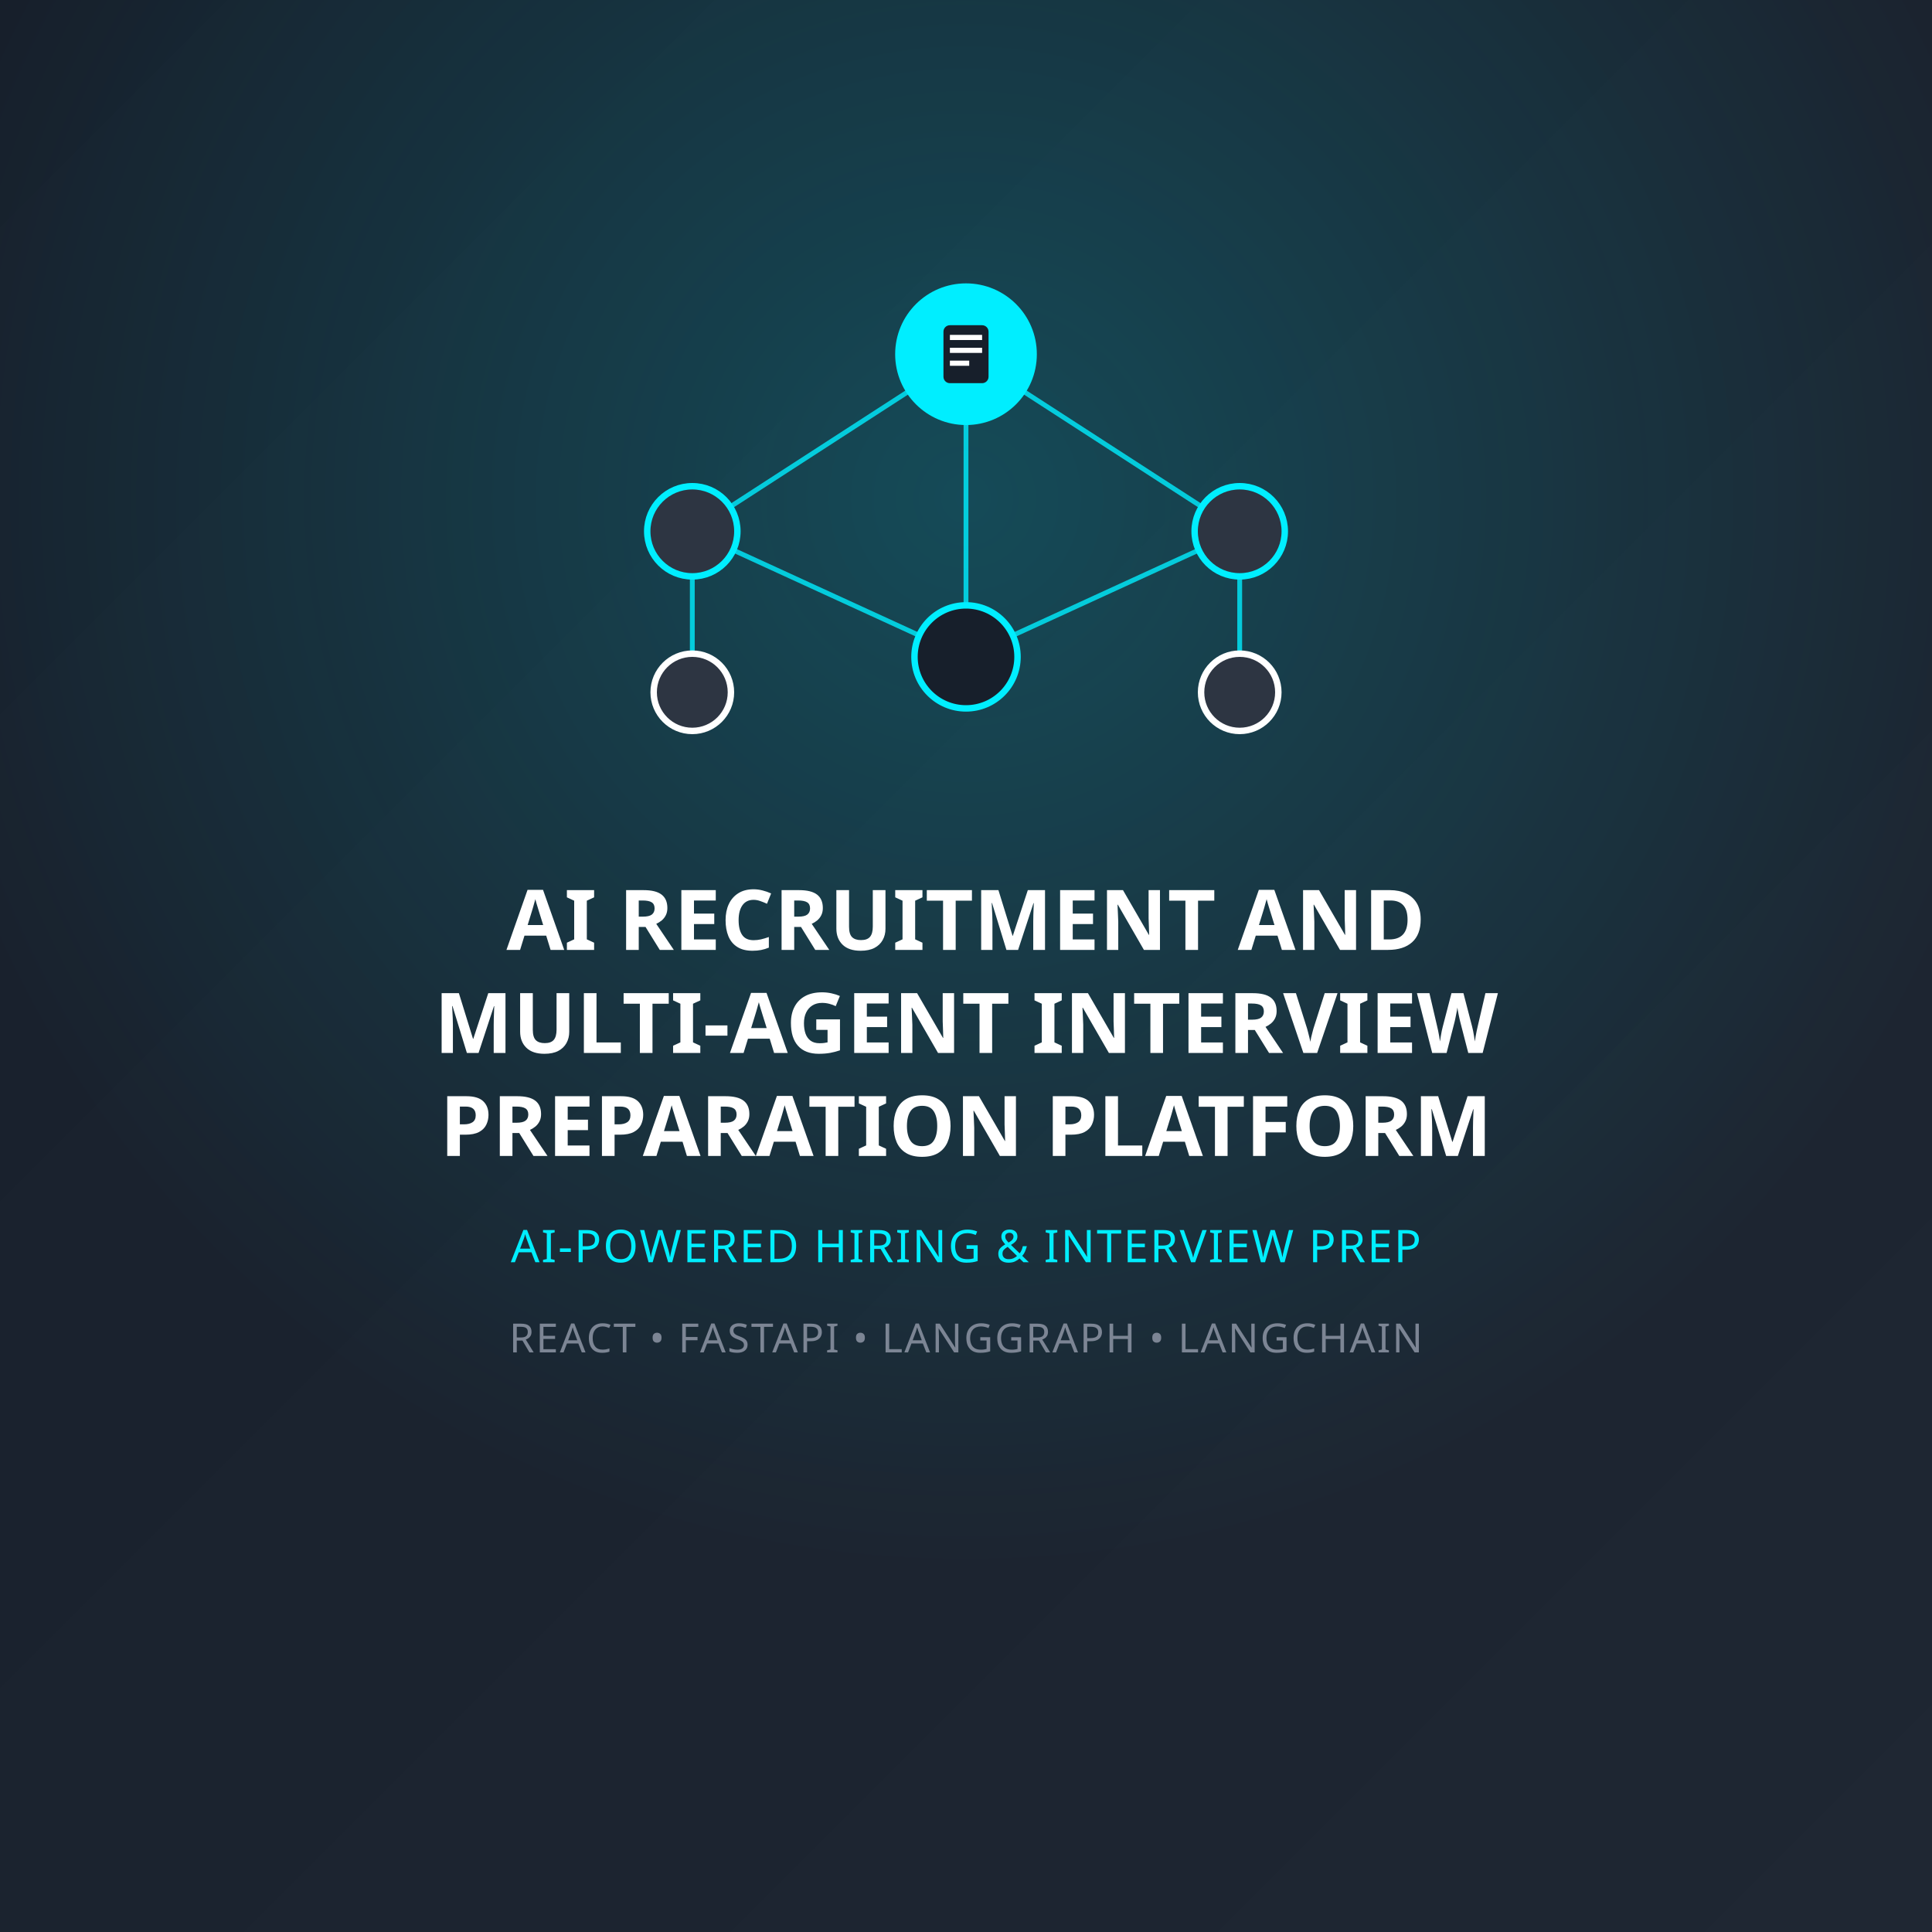
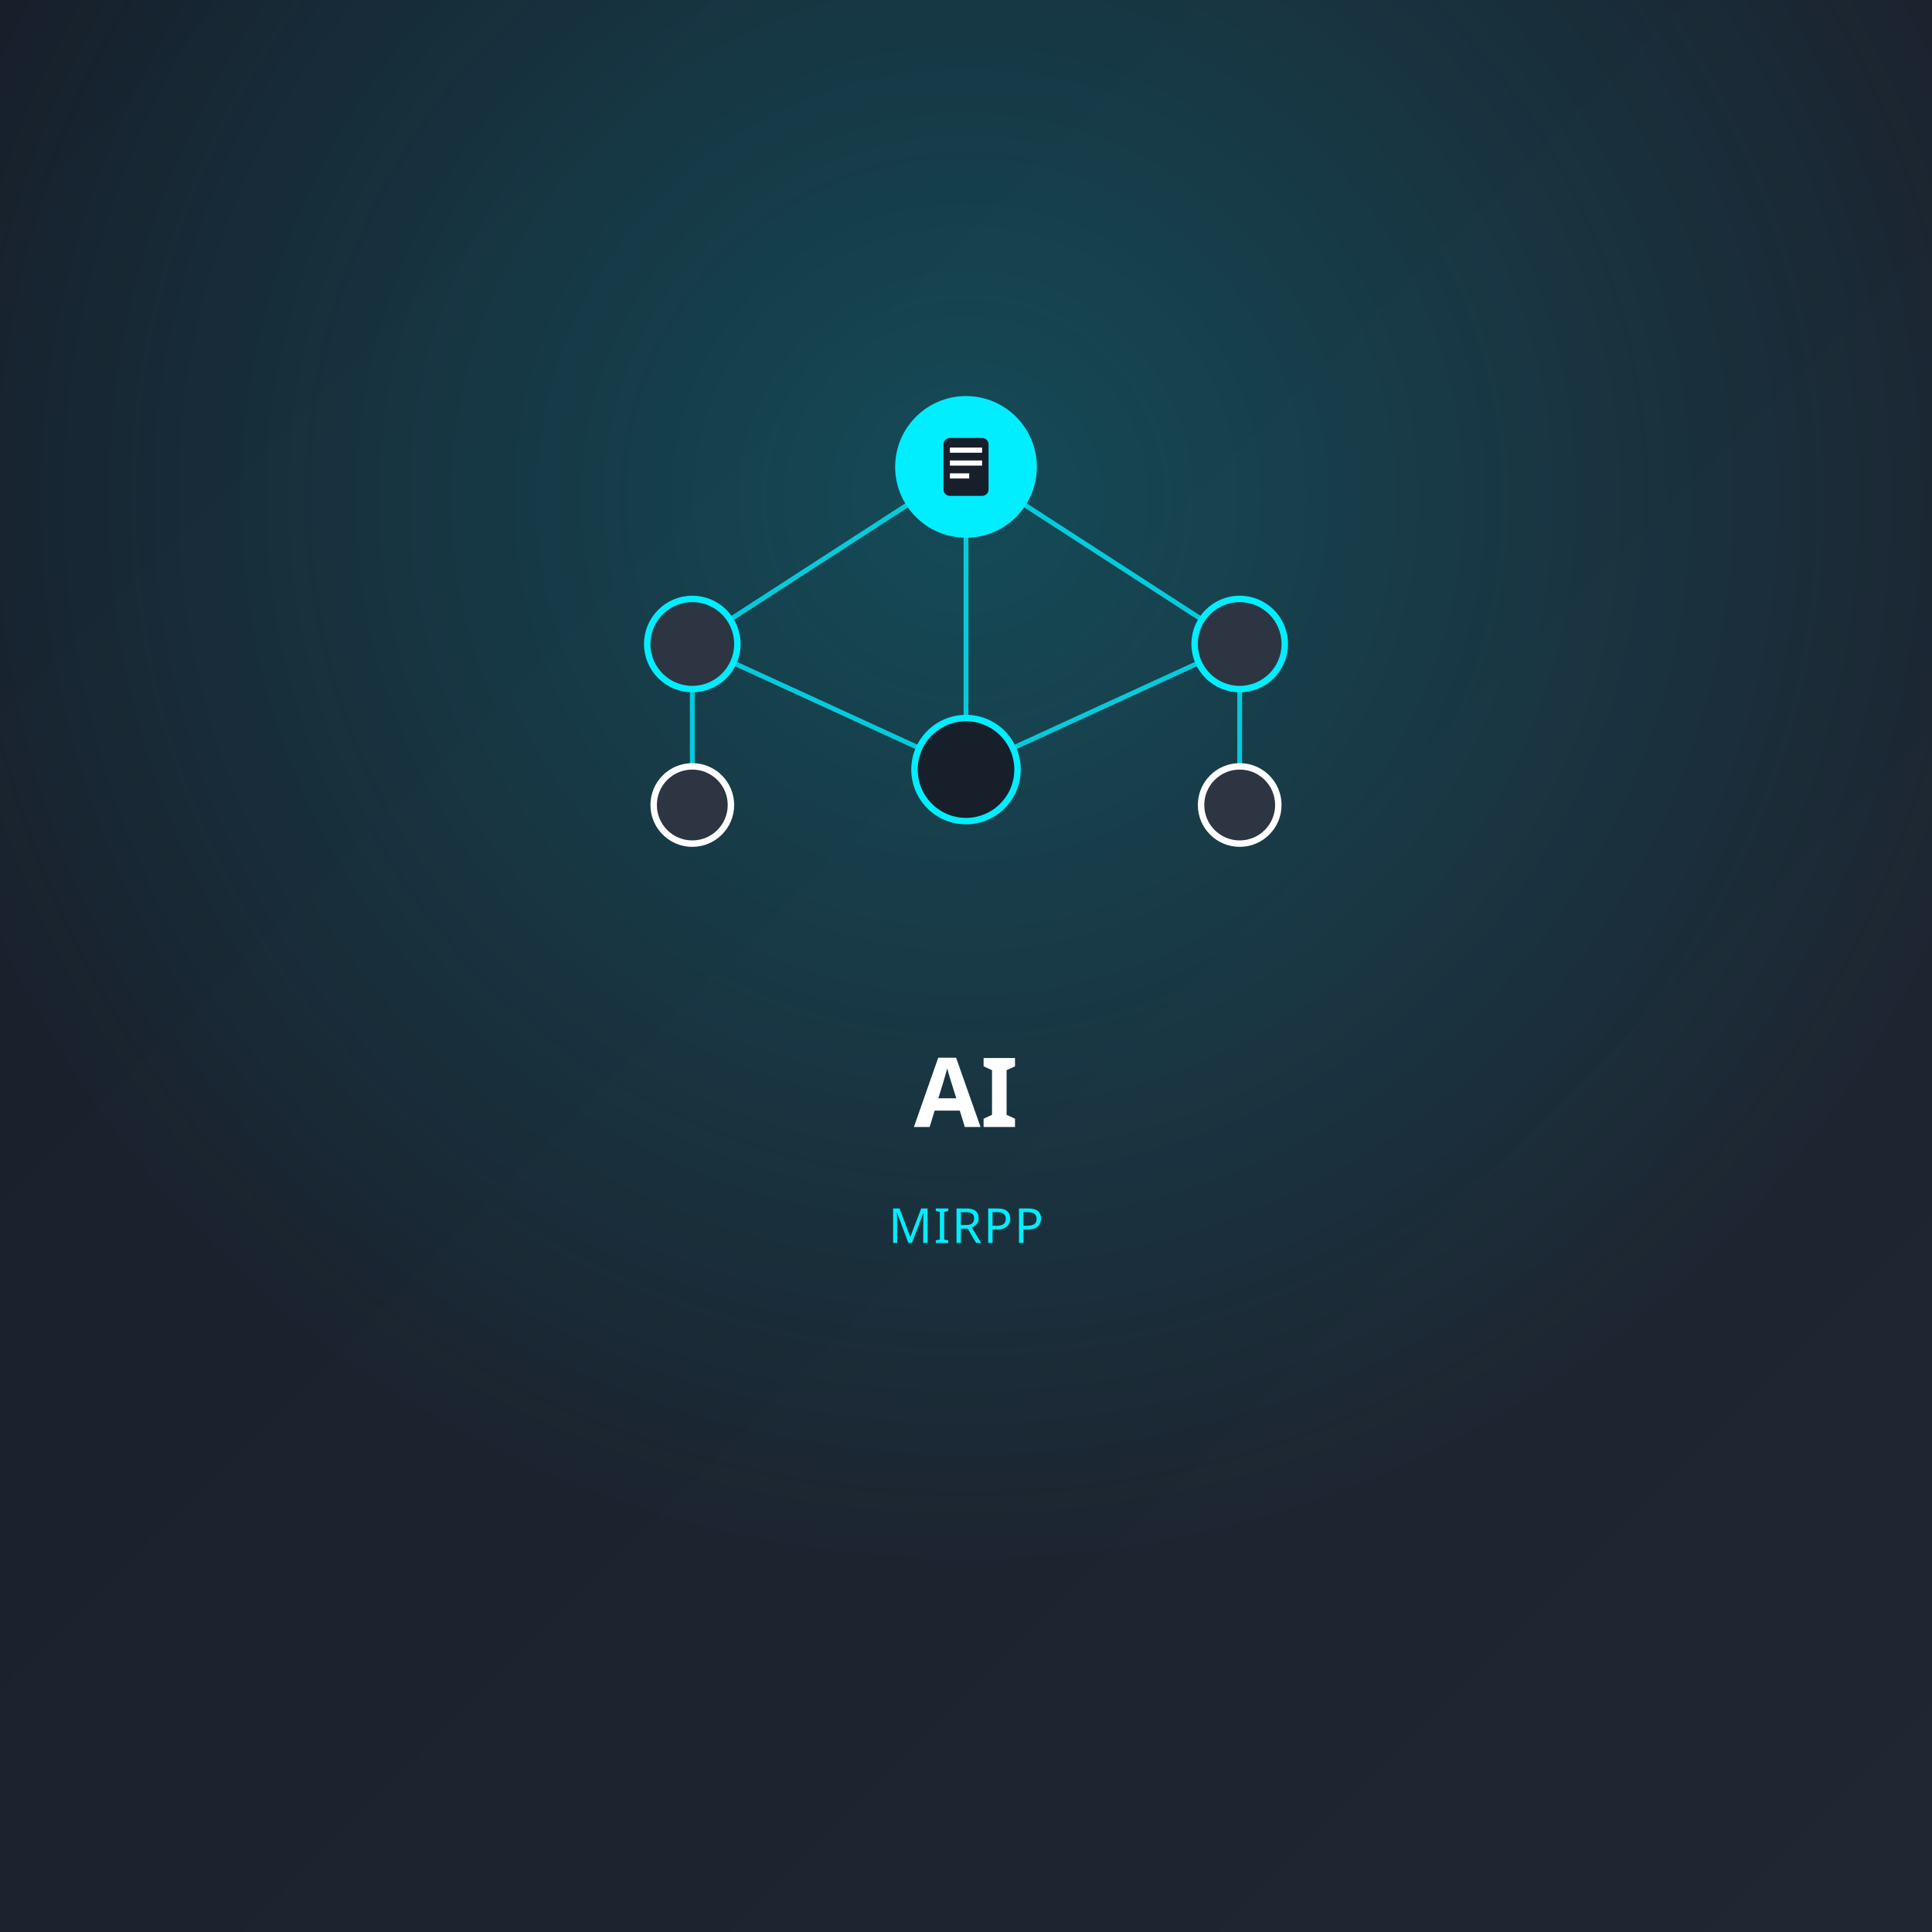
<svg xmlns="http://www.w3.org/2000/svg" viewBox="0 0 600 600">
  <defs>
    <linearGradient id="bgAI" x1="0%" y1="0%" x2="100%" y2="100%">
      <stop offset="0%" stop-color="#171f2b" />
      <stop offset="100%" stop-color="#1f2733" />
    </linearGradient>
    <radialGradient id="glowAI" cx="50%" cy="26%" r="55%">
      <stop offset="0%" stop-color="#0ef" stop-opacity="0.2" />
      <stop offset="100%" stop-color="#0ef" stop-opacity="0" />
    </radialGradient>
  </defs>
  <rect width="600" height="600" fill="url(#bgAI)" />
  <rect width="600" height="600" fill="url(#glowAI)" />
-   <g stroke="#0ef" stroke-width="1.5" opacity="0.8">
+   <g stroke="#0ef" stroke-width="1.5" opacity="0.8" transform="translate(0,35)">
    <line x1="300" y1="110" x2="215" y2="165" />
    <line x1="300" y1="110" x2="385" y2="165" />
    <line x1="215" y1="165" x2="215" y2="215" />
    <line x1="385" y1="165" x2="385" y2="215" />
    <line x1="215" y1="165" x2="300" y2="204" />
    <line x1="385" y1="165" x2="300" y2="204" />
    <line x1="300" y1="204" x2="300" y2="110" />
  </g>
-   <g>
+   <g transform="translate(0,35)">
    <circle cx="300" cy="110" r="22" fill="#0ef" />
    <circle cx="215" cy="165" r="14" fill="#2d3542" stroke="#0ef" stroke-width="2" />
    <circle cx="385" cy="165" r="14" fill="#2d3542" stroke="#0ef" stroke-width="2" />
    <circle cx="215" cy="215" r="12" fill="#2d3542" stroke="#fff" stroke-width="2" />
    <circle cx="385" cy="215" r="12" fill="#2d3542" stroke="#fff" stroke-width="2" />
    <circle cx="300" cy="204" r="16" fill="#171f2b" stroke="#0ef" stroke-width="2" />
  </g>
-   <g fill="#171f2b">
+   <g fill="#171f2b" transform="translate(0,35)">
    <rect x="293" y="101" width="14" height="18" rx="2" />
  </g>
-   <g fill="#fff">
+   <g fill="#fff" transform="translate(0,35)">
    <rect x="295" y="104" width="10" height="1.6" />
    <rect x="295" y="108" width="10" height="1.6" />
    <rect x="295" y="112" width="6" height="1.6" />
  </g>
-   <text x="300" y="295" font-family="Poppins, sans-serif" font-size="26" font-weight="700" fill="#fff" text-anchor="middle">AI RECRUITMENT AND</text>
-   <text x="300" y="327" font-family="Poppins, sans-serif" font-size="26" font-weight="700" fill="#fff" text-anchor="middle">MULTI-AGENT INTERVIEW</text>
-   <text x="300" y="359" font-family="Poppins, sans-serif" font-size="26" font-weight="700" fill="#fff" text-anchor="middle">PREPARATION PLATFORM</text>
-   <text x="300" y="392" font-family="Poppins, sans-serif" font-size="14" fill="#0ef" text-anchor="middle" letter-spacing="0.5">AI-POWERED HIRING &amp; INTERVIEW PREP</text>
-   <text x="300" y="420" font-family="Poppins, sans-serif" font-size="12.5" fill="#7c8594" text-anchor="middle" letter-spacing="0.5">REACT • FASTAPI • LANGGRAPH • LANGCHAIN</text>
+   <text x="300" y="350" font-family="Poppins, sans-serif" font-size="30" font-weight="700" fill="#fff" text-anchor="middle">AI</text>
+   <text x="300" y="386" font-family="Poppins, sans-serif" font-size="15" fill="#0ef" text-anchor="middle" letter-spacing="0.5">MIRPP</text>
</svg>
